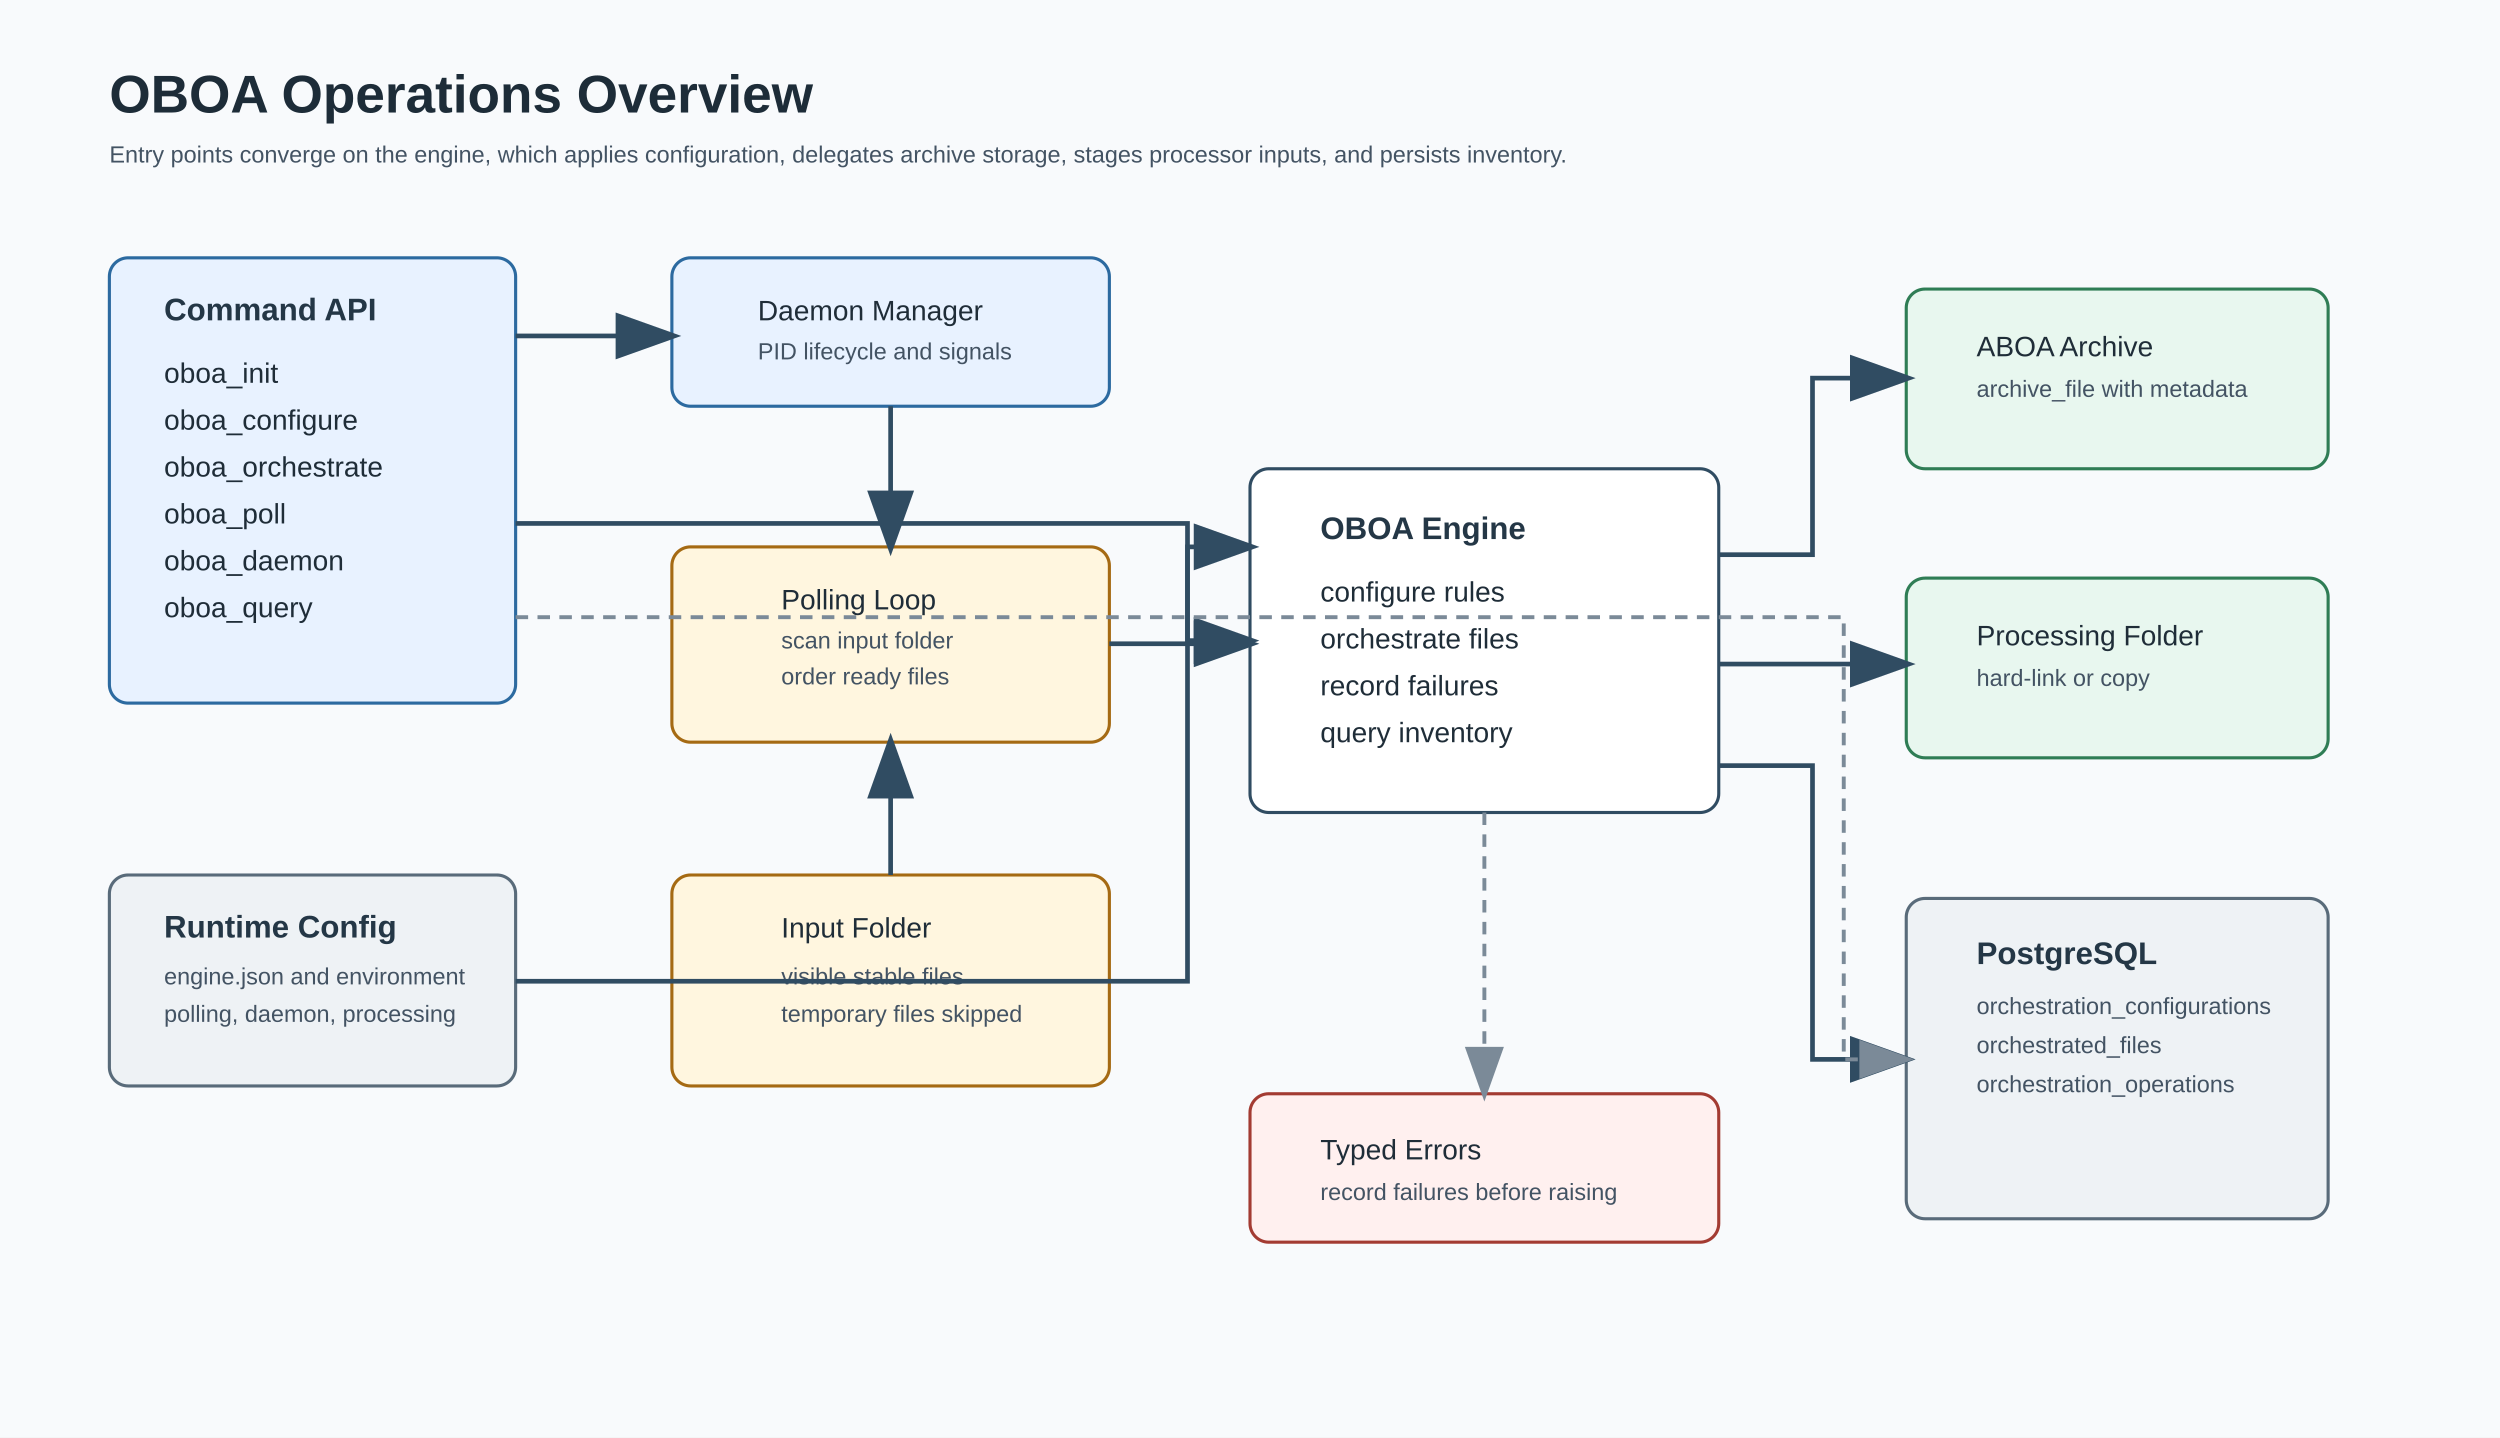
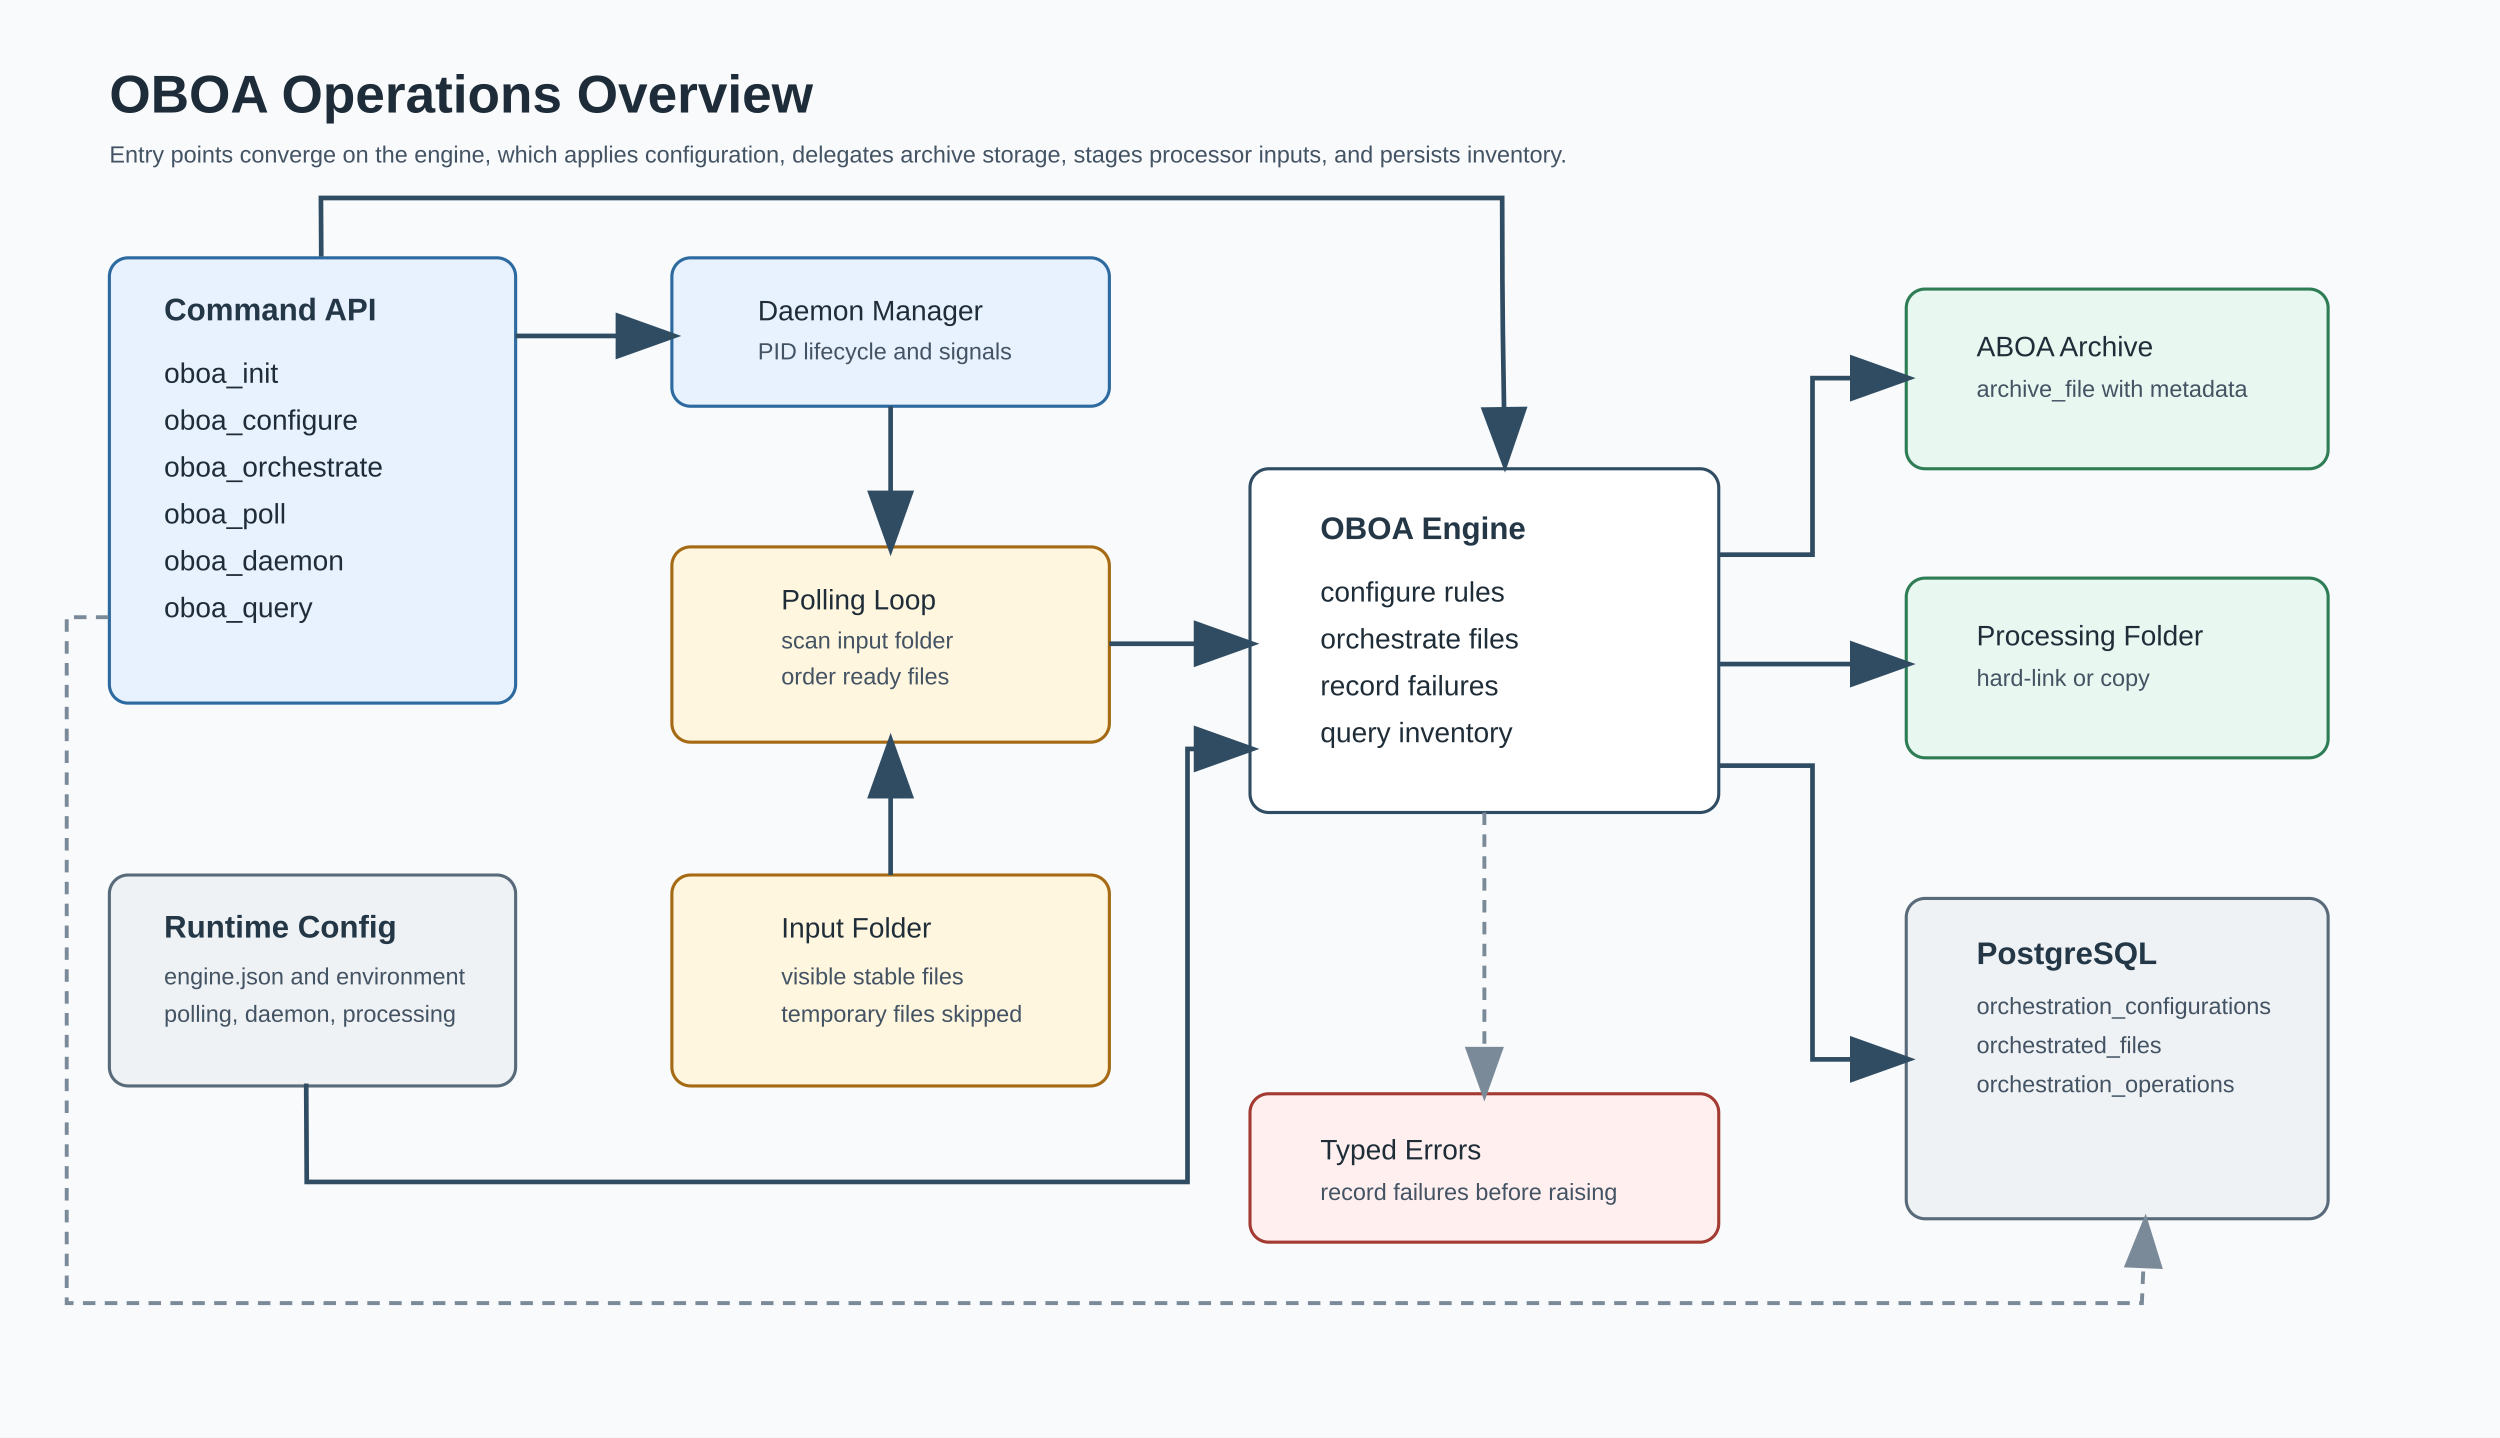
- <svg xmlns="http://www.w3.org/2000/svg" width="1600" height="920" viewBox="0 0 1600 920" role="img" aria-labelledby="title desc">
-   <defs>
-     <style>
+ <svg xmlns="http://www.w3.org/2000/svg" width="1600" height="920" viewBox="0 0 1600 920" role="img" aria-labelledby="title desc" version="1.1" id="svg46">
+   <defs id="defs2">
+     <style id="style1">
      .bg { fill: #f8fafc; }
      .box { fill: #fff; stroke: #304c62; stroke-width: 2; }
      .blue { fill: #e8f2ff; stroke: #2c6aa0; }
      .green { fill: #e8f7ef; stroke: #2f7d55; }
      .amber { fill: #fff6df; stroke: #a56a13; }
      .gray { fill: #eef2f5; stroke: #596b7a; }
      .red { fill: #fff0ef; stroke: #a33b32; }
      .title { font-family: Arial, Helvetica, sans-serif; font-size: 34px; font-weight: 700; fill: #1d2c38; }
      .text { font-family: Arial, Helvetica, sans-serif; font-size: 18px; fill: #1f2d38; }
      .small { font-family: Arial, Helvetica, sans-serif; font-size: 15px; fill: #435363; }
      .section { font-family: Arial, Helvetica, sans-serif; font-size: 20px; font-weight: 700; fill: #243746; }
      .arrow { stroke: #304c62; stroke-width: 3; fill: none; marker-end: url(#arrowhead); }
      .arrow-soft { stroke: #7b8a98; stroke-width: 2.5; fill: none; stroke-dasharray: 8 6; marker-end: url(#arrowhead-soft); }
    </style>
    <marker id="arrowhead" markerWidth="14" markerHeight="10" refX="12" refY="5" orient="auto">
-       <path d="M0,0 L14,5 L0,10 Z" fill="#304c62" />
+       <path d="M0,0 L14,5 L0,10 Z" fill="#304c62" id="path1" />
    </marker>
    <marker id="arrowhead-soft" markerWidth="14" markerHeight="10" refX="12" refY="5" orient="auto">
-       <path d="M0,0 L14,5 L0,10 Z" fill="#7b8a98" />
+       <path d="M0,0 L14,5 L0,10 Z" fill="#7b8a98" id="path2" />
    </marker>
  </defs>
-   <rect class="bg" width="1600" height="920" />
-   <text class="title" x="70" y="72">OBOA Operations Overview</text>
-   <text class="small" x="70" y="104">Entry points converge on the engine, which applies configuration, delegates archive storage, stages processor inputs, and persists inventory.</text>
-   <rect class="box blue" x="70" y="165" width="260" height="285" rx="12" />
-   <text class="section" x="105" y="205">Command API</text>
-   <text class="text" x="105" y="245">oboa_init</text>
-   <text class="text" x="105" y="275">oboa_configure</text>
-   <text class="text" x="105" y="305">oboa_orchestrate</text>
-   <text class="text" x="105" y="335">oboa_poll</text>
-   <text class="text" x="105" y="365">oboa_daemon</text>
-   <text class="text" x="105" y="395">oboa_query</text>
-   <rect class="box gray" x="70" y="560" width="260" height="135" rx="12" />
-   <text class="section" x="105" y="600">Runtime Config</text>
-   <text class="small" x="105" y="630">engine.json and environment</text>
-   <text class="small" x="105" y="654">polling, daemon, processing</text>
-   <rect class="box blue" x="430" y="165" width="280" height="95" rx="12" />
-   <text class="text" x="485" y="205">Daemon Manager</text>
-   <text class="small" x="485" y="230">PID lifecycle and signals</text>
-   <rect class="box amber" x="430" y="350" width="280" height="125" rx="12" />
-   <text class="text" x="500" y="390">Polling Loop</text>
-   <text class="small" x="500" y="415">scan input folder</text>
-   <text class="small" x="500" y="438">order ready files</text>
-   <rect class="box amber" x="430" y="560" width="280" height="135" rx="12" />
-   <text class="text" x="500" y="600">Input Folder</text>
-   <text class="small" x="500" y="630">visible stable files</text>
-   <text class="small" x="500" y="654">temporary files skipped</text>
-   <rect class="box" x="800" y="300" width="300" height="220" rx="12" />
-   <text class="section" x="845" y="345">OBOA Engine</text>
-   <text class="text" x="845" y="385">configure rules</text>
-   <text class="text" x="845" y="415">orchestrate files</text>
-   <text class="text" x="845" y="445">record failures</text>
-   <text class="text" x="845" y="475">query inventory</text>
-   <rect class="box green" x="1220" y="185" width="270" height="115" rx="12" />
-   <text class="text" x="1265" y="228">ABOA Archive</text>
-   <text class="small" x="1265" y="254">archive_file with metadata</text>
-   <rect class="box green" x="1220" y="370" width="270" height="115" rx="12" />
-   <text class="text" x="1265" y="413">Processing Folder</text>
-   <text class="small" x="1265" y="439">hard-link or copy</text>
-   <rect class="box gray" x="1220" y="575" width="270" height="205" rx="12" />
-   <text class="section" x="1265" y="617">PostgreSQL</text>
-   <text class="small" x="1265" y="649">orchestration_configurations</text>
-   <text class="small" x="1265" y="674">orchestrated_files</text>
-   <text class="small" x="1265" y="699">orchestration_operations</text>
-   <rect class="box red" x="800" y="700" width="300" height="95" rx="12" />
-   <text class="text" x="845" y="742">Typed Errors</text>
-   <text class="small" x="845" y="768">record failures before raising</text>
-   <path class="arrow" d="M330 215 H430" />
-   <path class="arrow" d="M570 260 V350" />
-   <path class="arrow" d="M570 560 V475" />
-   <path class="arrow" d="M710 412 H800" />
-   <path class="arrow" d="M330 628 H760 V350 H800" />
-   <path class="arrow" d="M330 335 H760 V410 H800" />
-   <path class="arrow" d="M1100 355 H1160 V242 H1220" />
-   <path class="arrow" d="M1100 425 H1220" />
-   <path class="arrow" d="M1100 490 H1160 V678 H1220" />
-   <path class="arrow-soft" d="M330 395 H1180 V678 H1220" />
-   <path class="arrow-soft" d="M950 520 V700" />
+   <rect class="bg" width="1600" height="920" id="rect2" />
+   <text class="title" x="70" y="72" id="text2">OBOA Operations Overview</text>
+   <text class="small" x="70" y="104" id="text3">Entry points converge on the engine, which applies configuration, delegates archive storage, stages processor inputs, and persists inventory.</text>
+   <rect class="box blue" x="70" y="165" width="260" height="285" rx="12" id="rect3" />
+   <text class="section" x="105" y="205" id="text4">Command API</text>
+   <text class="text" x="105" y="245" id="text5">oboa_init</text>
+   <text class="text" x="105" y="275" id="text6">oboa_configure</text>
+   <text class="text" x="105" y="305" id="text7">oboa_orchestrate</text>
+   <text class="text" x="105" y="335" id="text8">oboa_poll</text>
+   <text class="text" x="105" y="365" id="text9">oboa_daemon</text>
+   <text class="text" x="105" y="395" id="text10">oboa_query</text>
+   <rect class="box gray" x="70" y="560" width="260" height="135" rx="12" id="rect10" />
+   <text class="section" x="105" y="600" id="text11">Runtime Config</text>
+   <text class="small" x="105" y="630" id="text12">engine.json and environment</text>
+   <text class="small" x="105" y="654" id="text13">polling, daemon, processing</text>
+   <rect class="box blue" x="430" y="165" width="280" height="95" rx="12" id="rect13" />
+   <text class="text" x="485" y="205" id="text14">Daemon Manager</text>
+   <text class="small" x="485" y="230" id="text15">PID lifecycle and signals</text>
+   <rect class="box amber" x="430" y="350" width="280" height="125" rx="12" id="rect15" />
+   <text class="text" x="500" y="390" id="text16">Polling Loop</text>
+   <text class="small" x="500" y="415" id="text17">scan input folder</text>
+   <text class="small" x="500" y="438" id="text18">order ready files</text>
+   <rect class="box amber" x="430" y="560" width="280" height="135" rx="12" id="rect18" />
+   <text class="text" x="500" y="600" id="text19">Input Folder</text>
+   <text class="small" x="500" y="630" id="text20">visible stable files</text>
+   <text class="small" x="500" y="654" id="text21">temporary files skipped</text>
+   <rect class="box" x="800" y="300" width="300" height="220" rx="12" id="rect21" />
+   <text class="section" x="845" y="345" id="text22">OBOA Engine</text>
+   <text class="text" x="845" y="385" id="text23">configure rules</text>
+   <text class="text" x="845" y="415" id="text24">orchestrate files</text>
+   <text class="text" x="845" y="445" id="text25">record failures</text>
+   <text class="text" x="845" y="475" id="text26">query inventory</text>
+   <rect class="box green" x="1220" y="185" width="270" height="115" rx="12" id="rect26" />
+   <text class="text" x="1265" y="228" id="text27">ABOA Archive</text>
+   <text class="small" x="1265" y="254" id="text28">archive_file with metadata</text>
+   <rect class="box green" x="1220" y="370" width="270" height="115" rx="12" id="rect28" />
+   <text class="text" x="1265" y="413" id="text29">Processing Folder</text>
+   <text class="small" x="1265" y="439" id="text30">hard-link or copy</text>
+   <rect class="box gray" x="1220" y="575" width="270" height="205" rx="12" id="rect30" />
+   <text class="section" x="1265" y="617" id="text31">PostgreSQL</text>
+   <text class="small" x="1265" y="649" id="text32">orchestration_configurations</text>
+   <text class="small" x="1265" y="674" id="text33">orchestrated_files</text>
+   <text class="small" x="1265" y="699" id="text34">orchestration_operations</text>
+   <rect class="box red" x="800" y="700" width="300" height="95" rx="12" id="rect34" />
+   <text class="text" x="845" y="742" id="text35">Typed Errors</text>
+   <text class="small" x="845" y="768" id="text36">record failures before raising</text>
+   <path class="arrow" d="M330 215 H430" id="path36" />
+   <path class="arrow" d="M570 260 V350" id="path37" />
+   <path class="arrow" d="M570 560 V475" id="path38" />
+   <path class="arrow" d="M710 412 H800" id="path39" />
+   <path class="arrow" d="m 195.969,693.45 0.34,62.997 H 760 V 479.328 h 40" id="path40" />
+   <path class="arrow" d="M 205.608,164.208 205.391,126.694 h 756.005 c 0.152,94.441 0.393,75.343 1.727,169.775" id="path41" />
+   <path class="arrow" d="M1100 355 H1160 V242 H1220" id="path42" />
+   <path class="arrow" d="M1100 425 H1220" id="path43" />
+   <path class="arrow" d="M1100 490 H1160 V678 H1220" id="path44" />
+   <path class="arrow-soft" d="M 69.37,395 H 42.706 v 438.983 l 1328.086,0 2.23,-52.323" id="path45" />
+   <path class="arrow-soft" d="M950 520 V700" id="path46" />
</svg>
